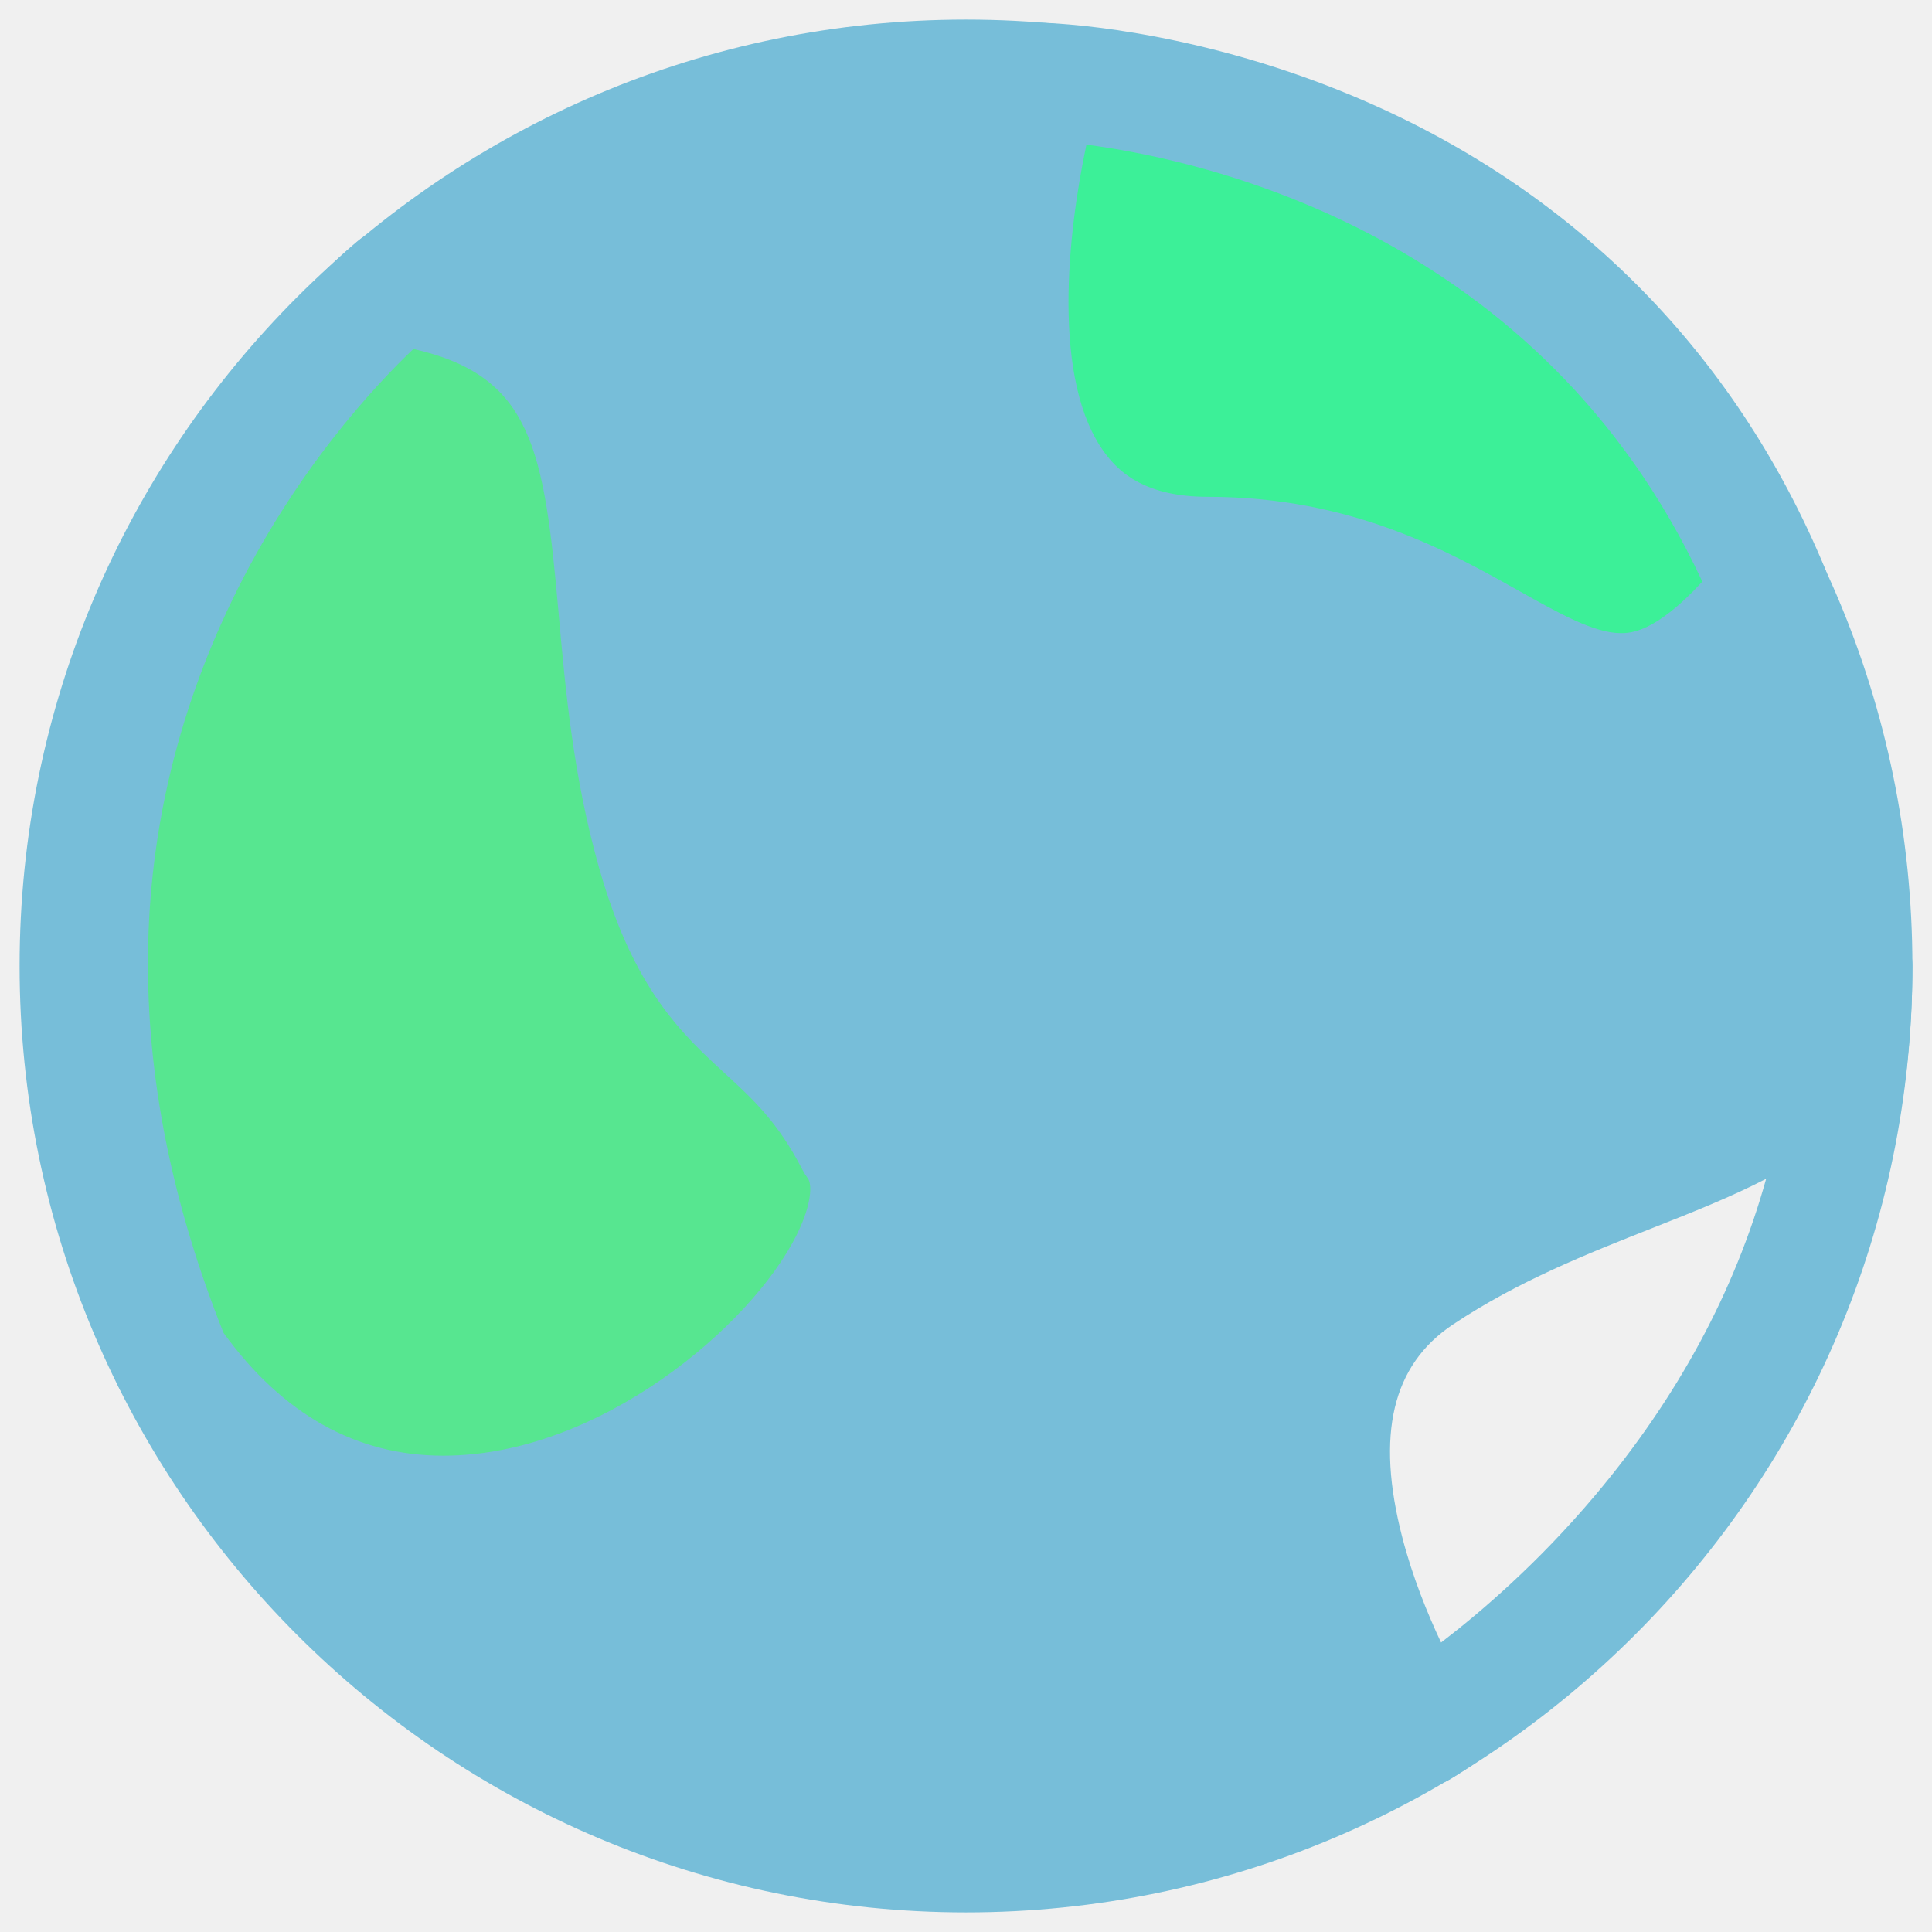
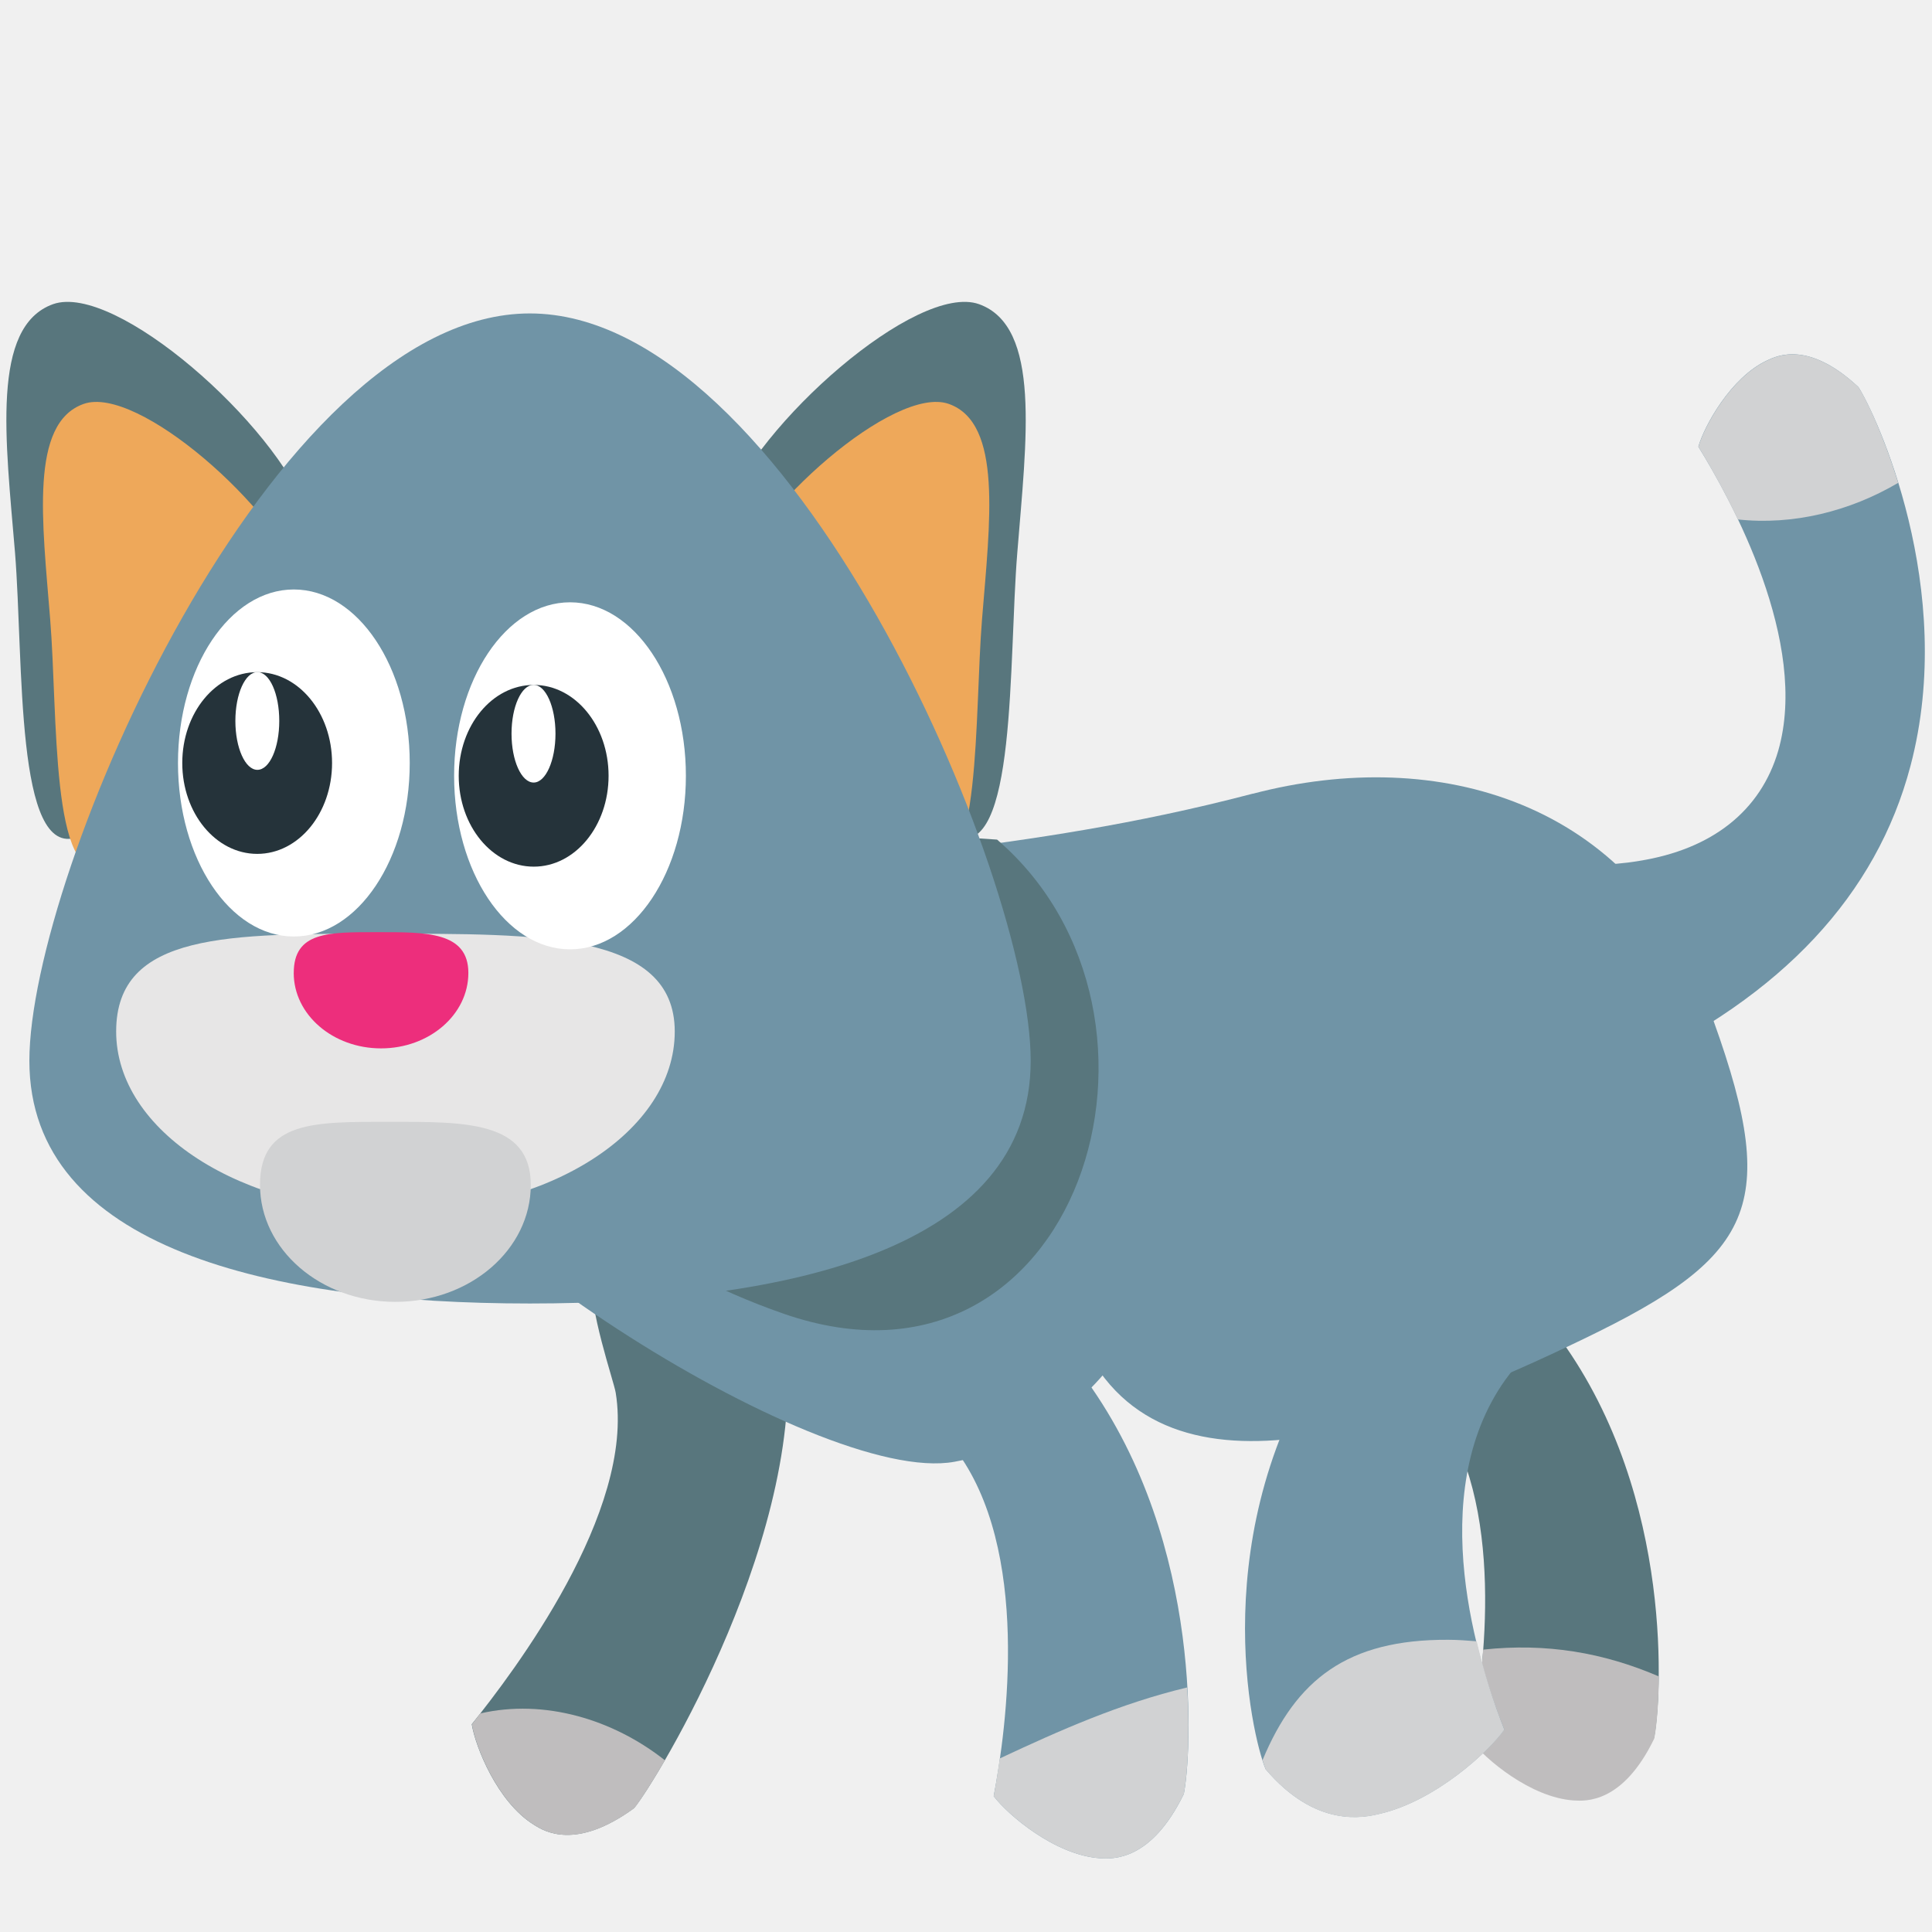
- <svg xmlns="http://www.w3.org/2000/svg" t="1724382053985" class="icon" viewBox="0 0 1024 1024" version="1.1" p-id="1232" width="200" height="200">
-   <path d="M512 512m-470.461 0a470.461 470.461 0 1 0 940.922 0 470.461 470.461 0 1 0-940.922 0Z" fill="#77BED9" p-id="1233" />
-   <path d="M512 1013.615C235.411 1013.615 10.385 788.593 10.385 512 10.385 235.411 235.411 10.385 512 10.385c276.593 0 501.615 225.022 501.615 501.615 0 276.593-225.022 501.615-501.615 501.615z m0-940.922C269.768 72.694 72.694 269.768 72.694 512s197.07 439.306 439.306 439.306 439.306-197.07 439.306-439.306S754.236 72.694 512 72.694z" fill="#77BED9" p-id="1234" />
-   <path d="M209.736 151.518c149.417 22.925 95.586 150.559 137.715 299.793 27.337 96.811 68.61 82.667 105.58 154.468 56.464 74.663-216.004 324.006-362.093 115.703-144.806-357.536 118.798-569.964 118.798-569.964z" fill="#57E690" p-id="1235" />
-   <path d="M234.933 833.858c-47.093 0-114.731-16.391-169.501-94.489a31.163 31.163 0 0 1-3.369-6.193c-79.116-195.338-40.414-349.499 5.982-444.428 50.267-102.843 119.234-159.137 122.142-161.484a31.183 31.183 0 0 1 24.271-6.534c127.733 19.594 135.854 110.802 143.705 199.002 3.348 37.568 7.136 80.15 19.27 123.118 13.434 47.579 29.169 62.039 49.087 80.341 16.595 15.249 35.362 32.496 53.137 66.263 10.376 15.158 21.841 45.656-1.678 92.932-36.239 72.847-139.468 151.473-243.046 151.473z m-116.468-127.434c31.296 43.213 70.467 65.125 116.468 65.125 83.124 0 163.486-69.134 187.263-116.916 8.362-16.811 8.162-27.192 5.99-30.062a31.453 31.453 0 0 1-2.85-4.532c-13.018-25.281-25.974-37.186-40.974-50.973-22.805-20.957-48.655-44.713-66.891-109.29-13.712-48.572-17.779-94.236-21.368-134.521-7.739-86.937-13.845-125.997-76.997-140.299-19.465 18.506-62.973 64.49-96.226 133.507-57.769 119.911-59.252 250.415-4.416 387.96z" fill="#77BED9" p-id="1236" />
-   <path d="M552.015 43.251s-73.703 251.225 88.258 251.225c164.578 0 195.434 148.985 298.36 19.05-109.759-264.405-386.618-270.275-386.618-270.275z" fill="#3CF098" p-id="1237" />
-   <path d="M859.06 397.871h-0.021c-30.332-0.008-56.506-14.697-84.212-30.245-35.08-19.685-74.845-42-134.554-42-56.589 0-87.98-26.058-104.347-47.92-59.472-79.431-18.655-226.7-13.803-243.229 3.963-13.504 16.607-22.631 30.552-22.377 3.066 0.066 76.1 2.01 163.461 38.37 116.281 48.397 203.168 135.227 251.271 251.105a31.146 31.146 0 0 1-4.353 31.287c-35.126 44.351-68.178 65.009-103.993 65.009z m-283.235-321.21c-9.944 46.835-18.713 125.457 10.011 163.748 7.373 9.836 21.048 22.913 54.433 22.913 75.996 0 127.467 28.882 165.044 49.972 21.293 11.947 39.687 22.269 53.735 22.273h0.091c4.893 0 18.269-0.17 43.134-27.308-85.558-183.466-261.78-223.132-326.448-231.598z" fill="#77BED9" p-id="1238" />
-   <path d="M752.828 916.197s-106.012-169.501 0-240.117c106.025-70.617 229.633-66.463 229.633-164.08 0 267.928-229.633 404.197-229.633 404.197z" fill="#F0F0F0" p-id="1239" />
-   <path d="M752.857 947.356a31.134 31.134 0 0 1-26.44-14.634c-1.188-1.898-29.215-47.081-43.504-102.294-20.674-79.872-1.977-143.892 52.643-180.272 40.052-26.672 81.512-43.047 118.1-57.499 70.874-27.989 97.655-42.191 97.655-80.653 0-17.206 13.945-31.154 31.154-31.154s31.154 13.949 31.154 31.154c0 117.041-42.266 228.644-122.233 322.743-60.086 70.708-120.131 106.743-122.657 108.247a31.096 31.096 0 0 1-15.872 4.362z m183.238-322.577c-18.751 9.712-39.255 17.812-59.555 25.829-35.35 13.957-71.9 28.392-106.444 51.401-32.172 21.43-40.962 58.329-26.863 112.804 5.479 21.177 13.492 40.754 20.566 55.754 20.927-15.997 51.372-42.063 81.492-77.811 43.778-51.957 74.123-108.156 90.805-167.976z" fill="#77BED9" p-id="1240" />
+ <svg xmlns="http://www.w3.org/2000/svg" width="32" height="32" viewBox="0 0 64 64">
+   <path fill="#7094a6" d="M35.988 45.724c-1.446-1.999-3.327-3.555-5.623-4.661c-.418.354-.825.729-1.167 1.167c-.847 1.087-1.282 2.347-1.547 3.663c1.649.12 3.01.829 3.981 2.101c2.528 3.319 1.715 9.256 1.285 11.506c.468.617 2.026 1.952 3.516 2.056c.416.026 1.692.111 2.782-2.128c.241-1.166.723-8.231-3.227-13.704" />
+   <path fill="#d1d2d3" d="M33.12 58.25c-.07.48-.137.916-.203 1.251c.468.617 2.026 1.952 3.516 2.056c.416.026 1.692.111 2.782-2.128c.091-.445.22-1.77.111-3.53c-2.23.534-4.225 1.425-6.206 2.351" />
+   <path fill="#58767d" d="M38.582 38a50 50 0 0 0-1.384-.064c-1.856-.04-3.277.458-3.713 1.292c-.414.812-.021 2.107 1.123 3.651c1.674 2.268 2.734 2.594 3.381 2.629c.621.045 1.276-.166 2.034-.404c.469-.151.953-.309 1.496-.423c2.564-.543 4.661.124 5.989 1.873c2.426 3.188 1.651 8.897 1.229 11.07c.456.597 1.958 1.877 3.389 1.975c.4.025 1.625.107 2.669-2.045c.231-1.12.71-7.916-3.096-13.182c-2.762-3.824-7.172-5.959-13.12-6.368" />
+   <path fill="#bfbdbe" d="M49.13 54.645a29 29 0 0 1-.39 3.02c.456.599 1.958 1.879 3.385 1.977c.402.024 1.629.107 2.673-2.047c.064-.305.145-1.051.153-2.062c-1.836-.788-3.72-1.113-5.821-.887" />
+   <path fill="#58767d" d="M26 44.15c-.404-2.892-3.201-2.865-5.314-5.188c-.563 1.015-.99 2.072-1.094 3.184c-.108 1.194.741 3.598.804 3.99c.646 3.951-3.389 9.263-4.769 10.982c.12.735.841 2.575 2.059 3.329c.34.218 1.384.859 3.319-.551c.733-.876 5.875-9.307 4.995-15.746" />
+   <path fill="#bfbdbe" d="M15.909 56.76c-.091.12-.203.267-.277.36c.12.735.841 2.575 2.059 3.329c.34.218 1.384.859 3.319-.551c.162-.193.539-.765 1.017-1.585c-1.721-1.361-4-2.041-6.118-1.553" />
+   <g fill="#7094a6">
+     <path d="M41.503 26.293c6.174-1.618 12.571.29 15.04 6.923c2.478 6.638 1.74 8.336-4.102 11.147c-5.515 2.662-13.822 5.989-16.582.088c-1.342 1.556-2.747 2.759-3.806 3.267c-3.238 1.558-7.392-1.282-9.283-6.358c-1.885-5.074-.8-10.443 2.436-12.01c2.392-1.154 8.331-.967 16.297-3.06" />
+     <path d="M28.816 28.483c4.906.083 9.397 2.867 10.176 8.372c.774 5.506-2.523 10.686-7.375 11.568c-4.581.837-18.737-8.363-19.331-12.575s1.104-8.02 3.793-8.511c1.981-.358 6.414 1.03 12.737 1.146" />
+   </g>
+   <path fill="#58767d" d="M13.651 36.03c.754-.107 2.196-.269 2.407.068c1.991 3.11 5.324 5.828 9.902 7.421c9.754 3.39 13.878-9.853 7.07-15.706c-6.8-.402-11.647-1.347-14.02-1.034c-3.882.516-6.331 4.512-5.473 8.938c.017.096.071.208.112.313" />
+   <path fill="#7094a6" d="M52.827 37.433c-3.858 1.779-6.791 4.116-8.743 7.01c-4.218 6.24-2.622 13.07-2.158 14.164c1.67 1.962 3.257 1.6 3.771 1.478c1.854-.425 3.629-2.072 4.135-2.791c-.85-2.113-2.677-7.767.029-11.58c.887-1.243 2.217-2.105 3.836-2.652c-.125-1.927-.378-3.816-.87-5.631" />
+   <path fill="#d1d2d3" d="M47.975 54.32c-3.34-.017-5.04 1.317-6.152 3.987c.037.112.074.236.104.305c1.67 1.962 3.257 1.6 3.771 1.478c1.854-.425 3.629-2.072 4.135-2.791a21 21 0 0 1-.916-2.929c-.316-.025-.629-.05-.942-.05" />
+   <path fill="#7094a6" d="M53.984 35.343c-.387.18-.787.352-1.19.522c-1.608.657-3.02.704-3.676.116c-.638-.565-.729-1.833-.253-3.561c.709-2.544 1.525-3.18 2.074-3.435c.532-.244 1.171-.286 1.908-.327c.46-.023.944-.052 1.448-.139c2.43-.385 4.03-1.666 4.609-3.642c1.044-3.603-1.559-8.326-2.644-10.08c.19-.673 1.071-2.299 2.283-2.861c.344-.16 1.379-.645 3.02.887c.58.901 3.277 6.673 1.724 12.55c-1.125 4.27-4.258 7.622-9.307 9.967" />
+   <path fill="#d1d2d3" d="M57.57 17.207a27 27 0 0 0-1.307-2.407c.19-.673 1.071-2.299 2.283-2.861c.344-.16 1.379-.645 3.02.887c.236.36.812 1.531 1.313 3.169c-1.602.945-3.485 1.411-5.313 1.212" />
+   <path fill="#58767d" d="M24 16.99c-1.04 2.933 5.564 10.01 7.624 10.742c2.067.737 1.779-5.813 2.076-9.431c.298-3.731.802-7.483-1.268-8.225c-2.059-.731-7.383 3.982-8.432 6.914" />
+   <path fill="#eea85a" d="M24.11 19.382c-.905 2.54 4.837 8.683 6.623 9.329c1.786.634 1.542-5.05 1.798-8.197c.261-3.236.688-6.495-1.098-7.133c-1.798-.64-6.413 3.449-7.323 6" />
+   <path fill="#58767d" d="M10.188 16.99C11.232 19.923 4.627 27 2.562 27.732C.497 28.469.787 21.919.497 18.301c-.311-3.731-.805-7.483 1.259-8.225c2.063-.731 7.391 3.982 8.432 6.914" />
+   <path fill="#eea85a" d="M10.08 19.382c.909 2.54-4.825 8.683-6.611 9.329c-1.798.634-1.549-5.05-1.807-8.197c-.259-3.237-.687-6.495 1.107-7.133c1.785-.64 6.414 3.449 7.311 6" />
+   <path fill="#7094a6" d="M.973 35.14c0 6.221 8.02 8.04 16.578 8.04c8.572 0 16.592-1.815 16.592-8.04c0-6.211-8.02-24.757-16.592-24.757C8.99 10.383.973 28.929.973 35.14" />
+   <path fill="#e7e6e6" d="M3.848 34.17c0-3.3 3.748-3.238 8.85-3.238c5.113 0 9.654-.062 9.654 3.238c0 3.298-4.139 5.969-9.256 5.969c-5.105 0-9.248-2.671-9.248-5.969" />
+   <path fill="#d1d2d3" d="M8.613 39.25c0-2.13 1.815-2.088 4.292-2.088c2.47 0 4.678-.042 4.678 2.088c0 2.142-2.01 3.876-4.485 3.876s-4.485-1.734-4.485-3.876" />
+   <path fill="#ed2e7c" d="M9.731 32.23c0-1.377 1.168-1.351 2.764-1.351c1.6 0 3.02-.027 3.02 1.351c0 1.382-1.297 2.499-2.892 2.499c-1.598 0-2.893-1.118-2.893-2.499" />
+   <path fill="#fff" d="M22.721 25.699c0 3.176-1.72 5.749-3.837 5.749c-2.122 0-3.841-2.573-3.841-5.749s1.719-5.747 3.841-5.747c2.117 0 3.837 2.571 3.837 5.747" />
+   <path fill="#25333a" d="M20.16 25.699c0 1.664-1.108 3.01-2.478 3.01c-1.375 0-2.486-1.345-2.486-3.01c0-1.666 1.111-3.01 2.486-3.01c1.37 0 2.478 1.346 2.478 3.01" />
+   <path fill="#fff" d="M18.401 24.303c0 .893-.325 1.62-.723 1.62c-.406 0-.733-.728-.733-1.62s.327-1.616.733-1.616c.398 0 .723.723.723 1.616m-4.828.973c0 3.176-1.72 5.747-3.841 5.747c-2.117 0-3.836-2.571-3.836-5.747c0-3.178 1.719-5.749 3.836-5.749c2.121 0 3.841 2.571 3.841 5.749" />
+   <path fill="#25333a" d="M11 25.276c0 1.662-1.106 3.01-2.478 3.01c-1.375 0-2.484-1.349-2.484-3.01c0-1.664 1.108-3.01 2.484-3.01c1.372 0 2.478 1.349 2.478 3.01" />
+   <path fill="#fff" d="M9.251 23.882c0 .893-.319 1.62-.725 1.62c-.402 0-.729-.727-.729-1.62c0-.897.327-1.618.729-1.618c.406 0 .725.721.725 1.618" />
</svg>
